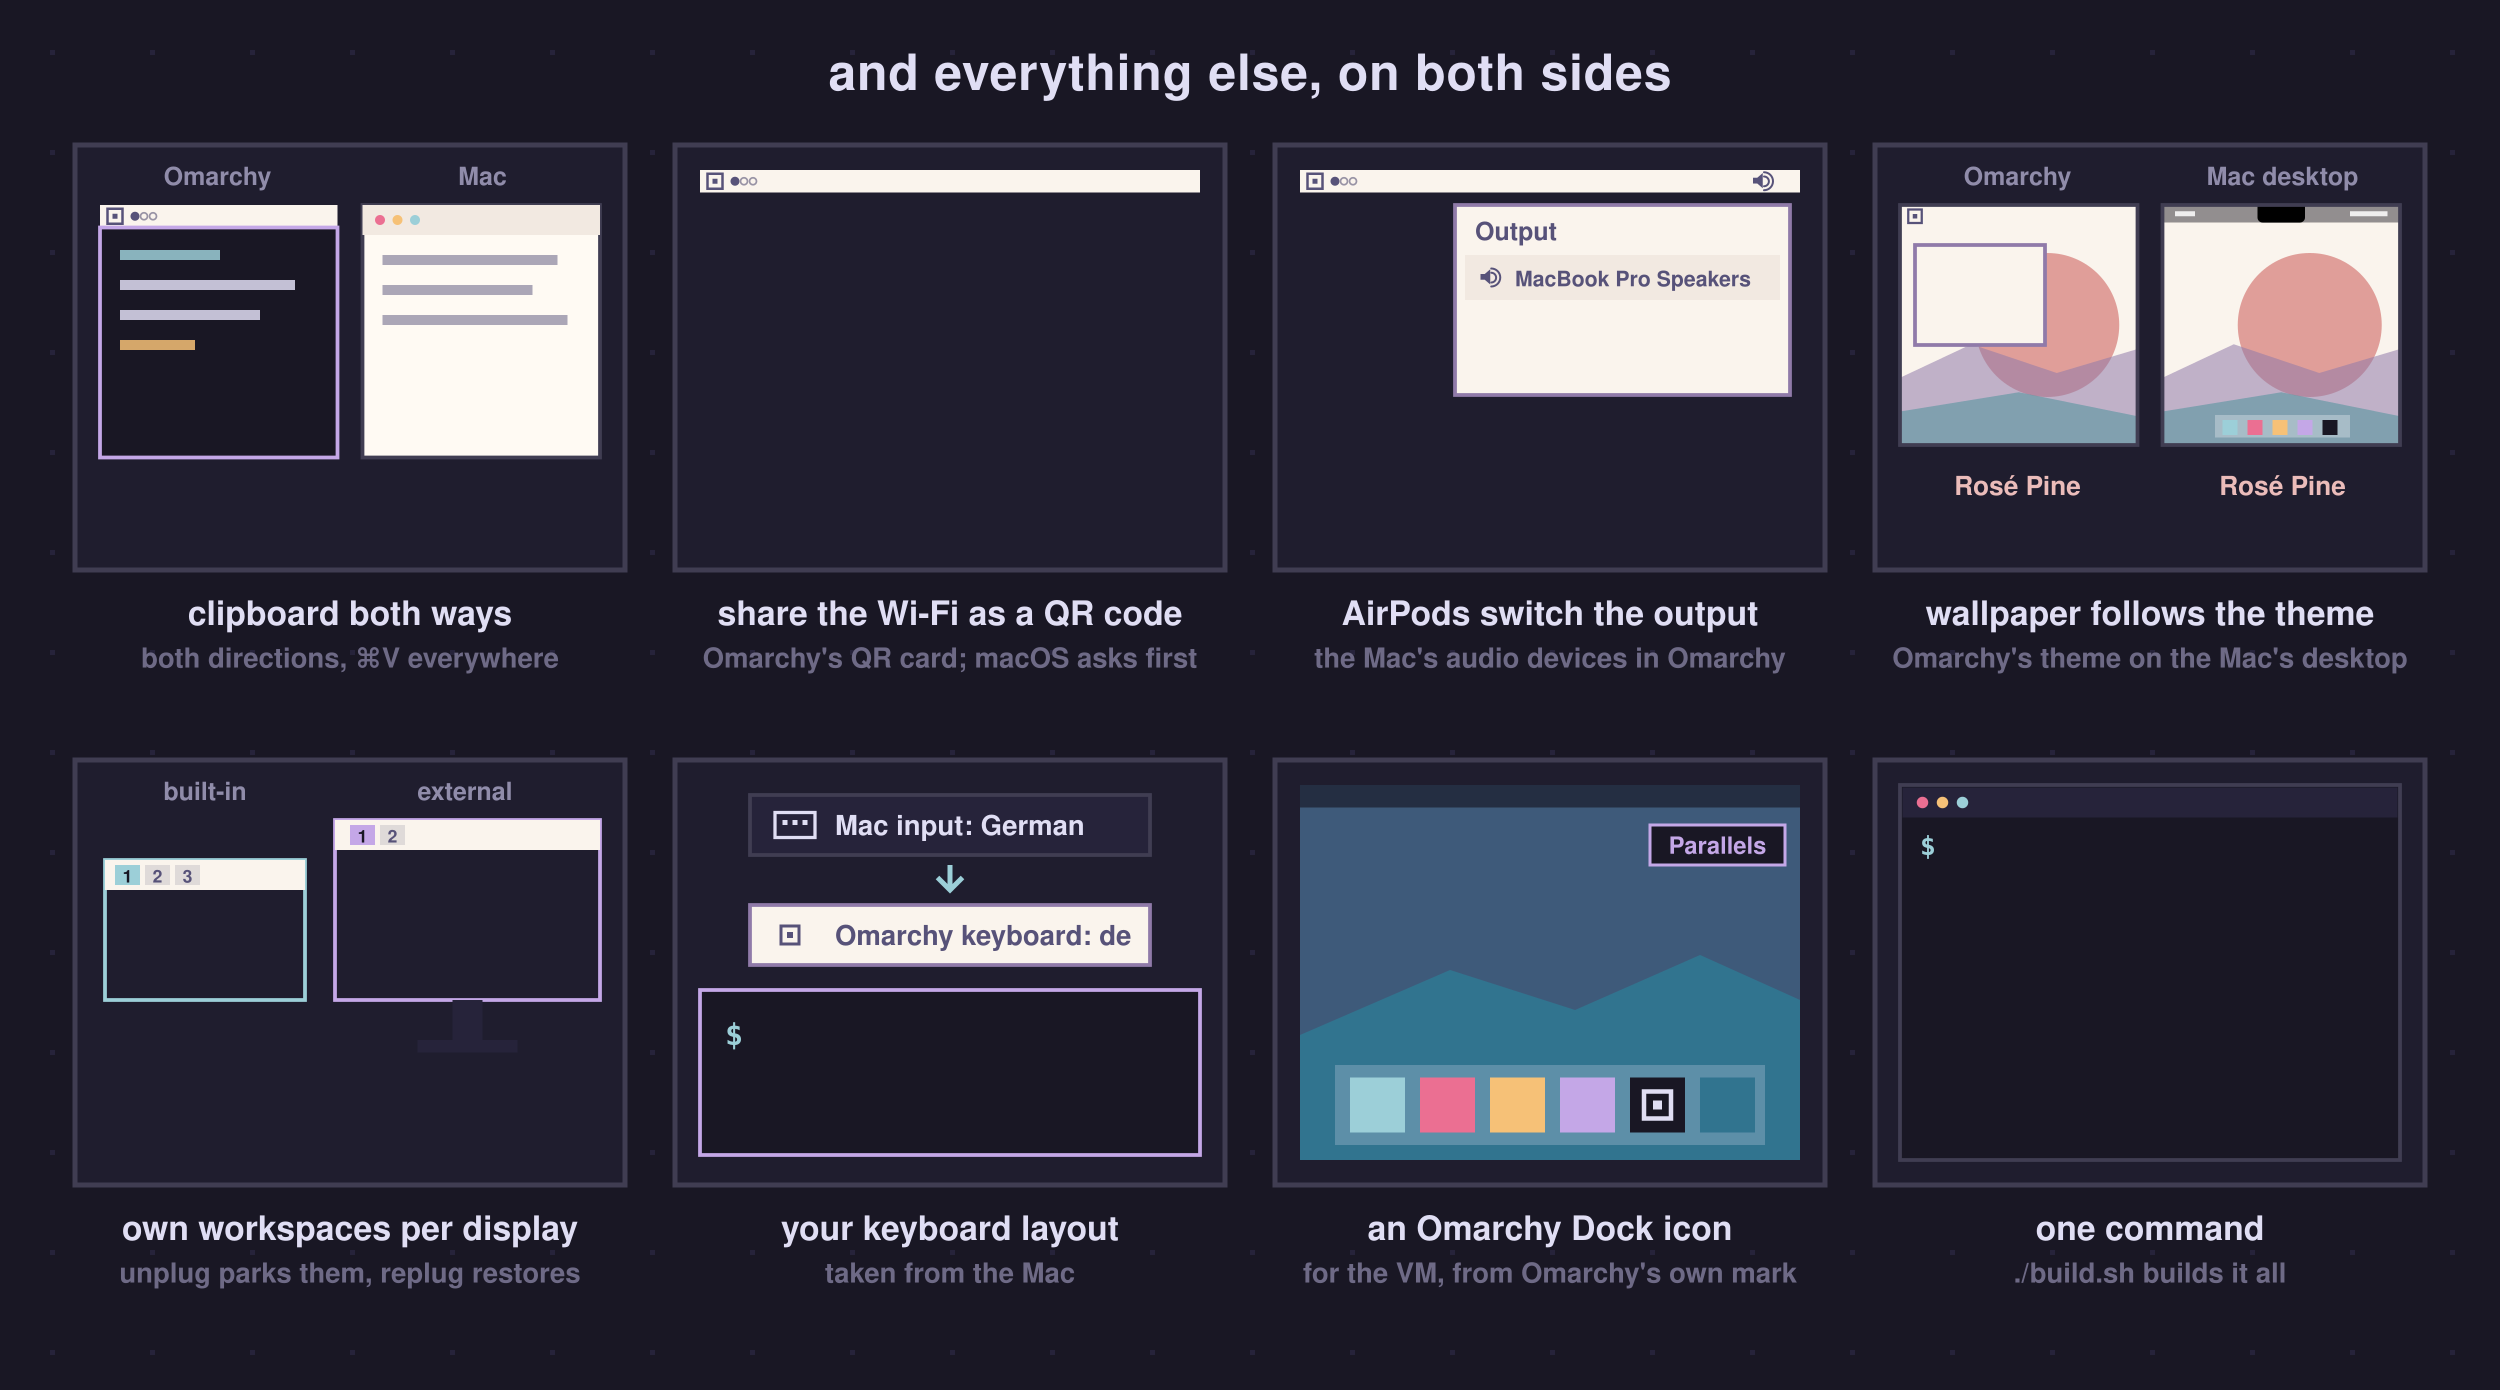
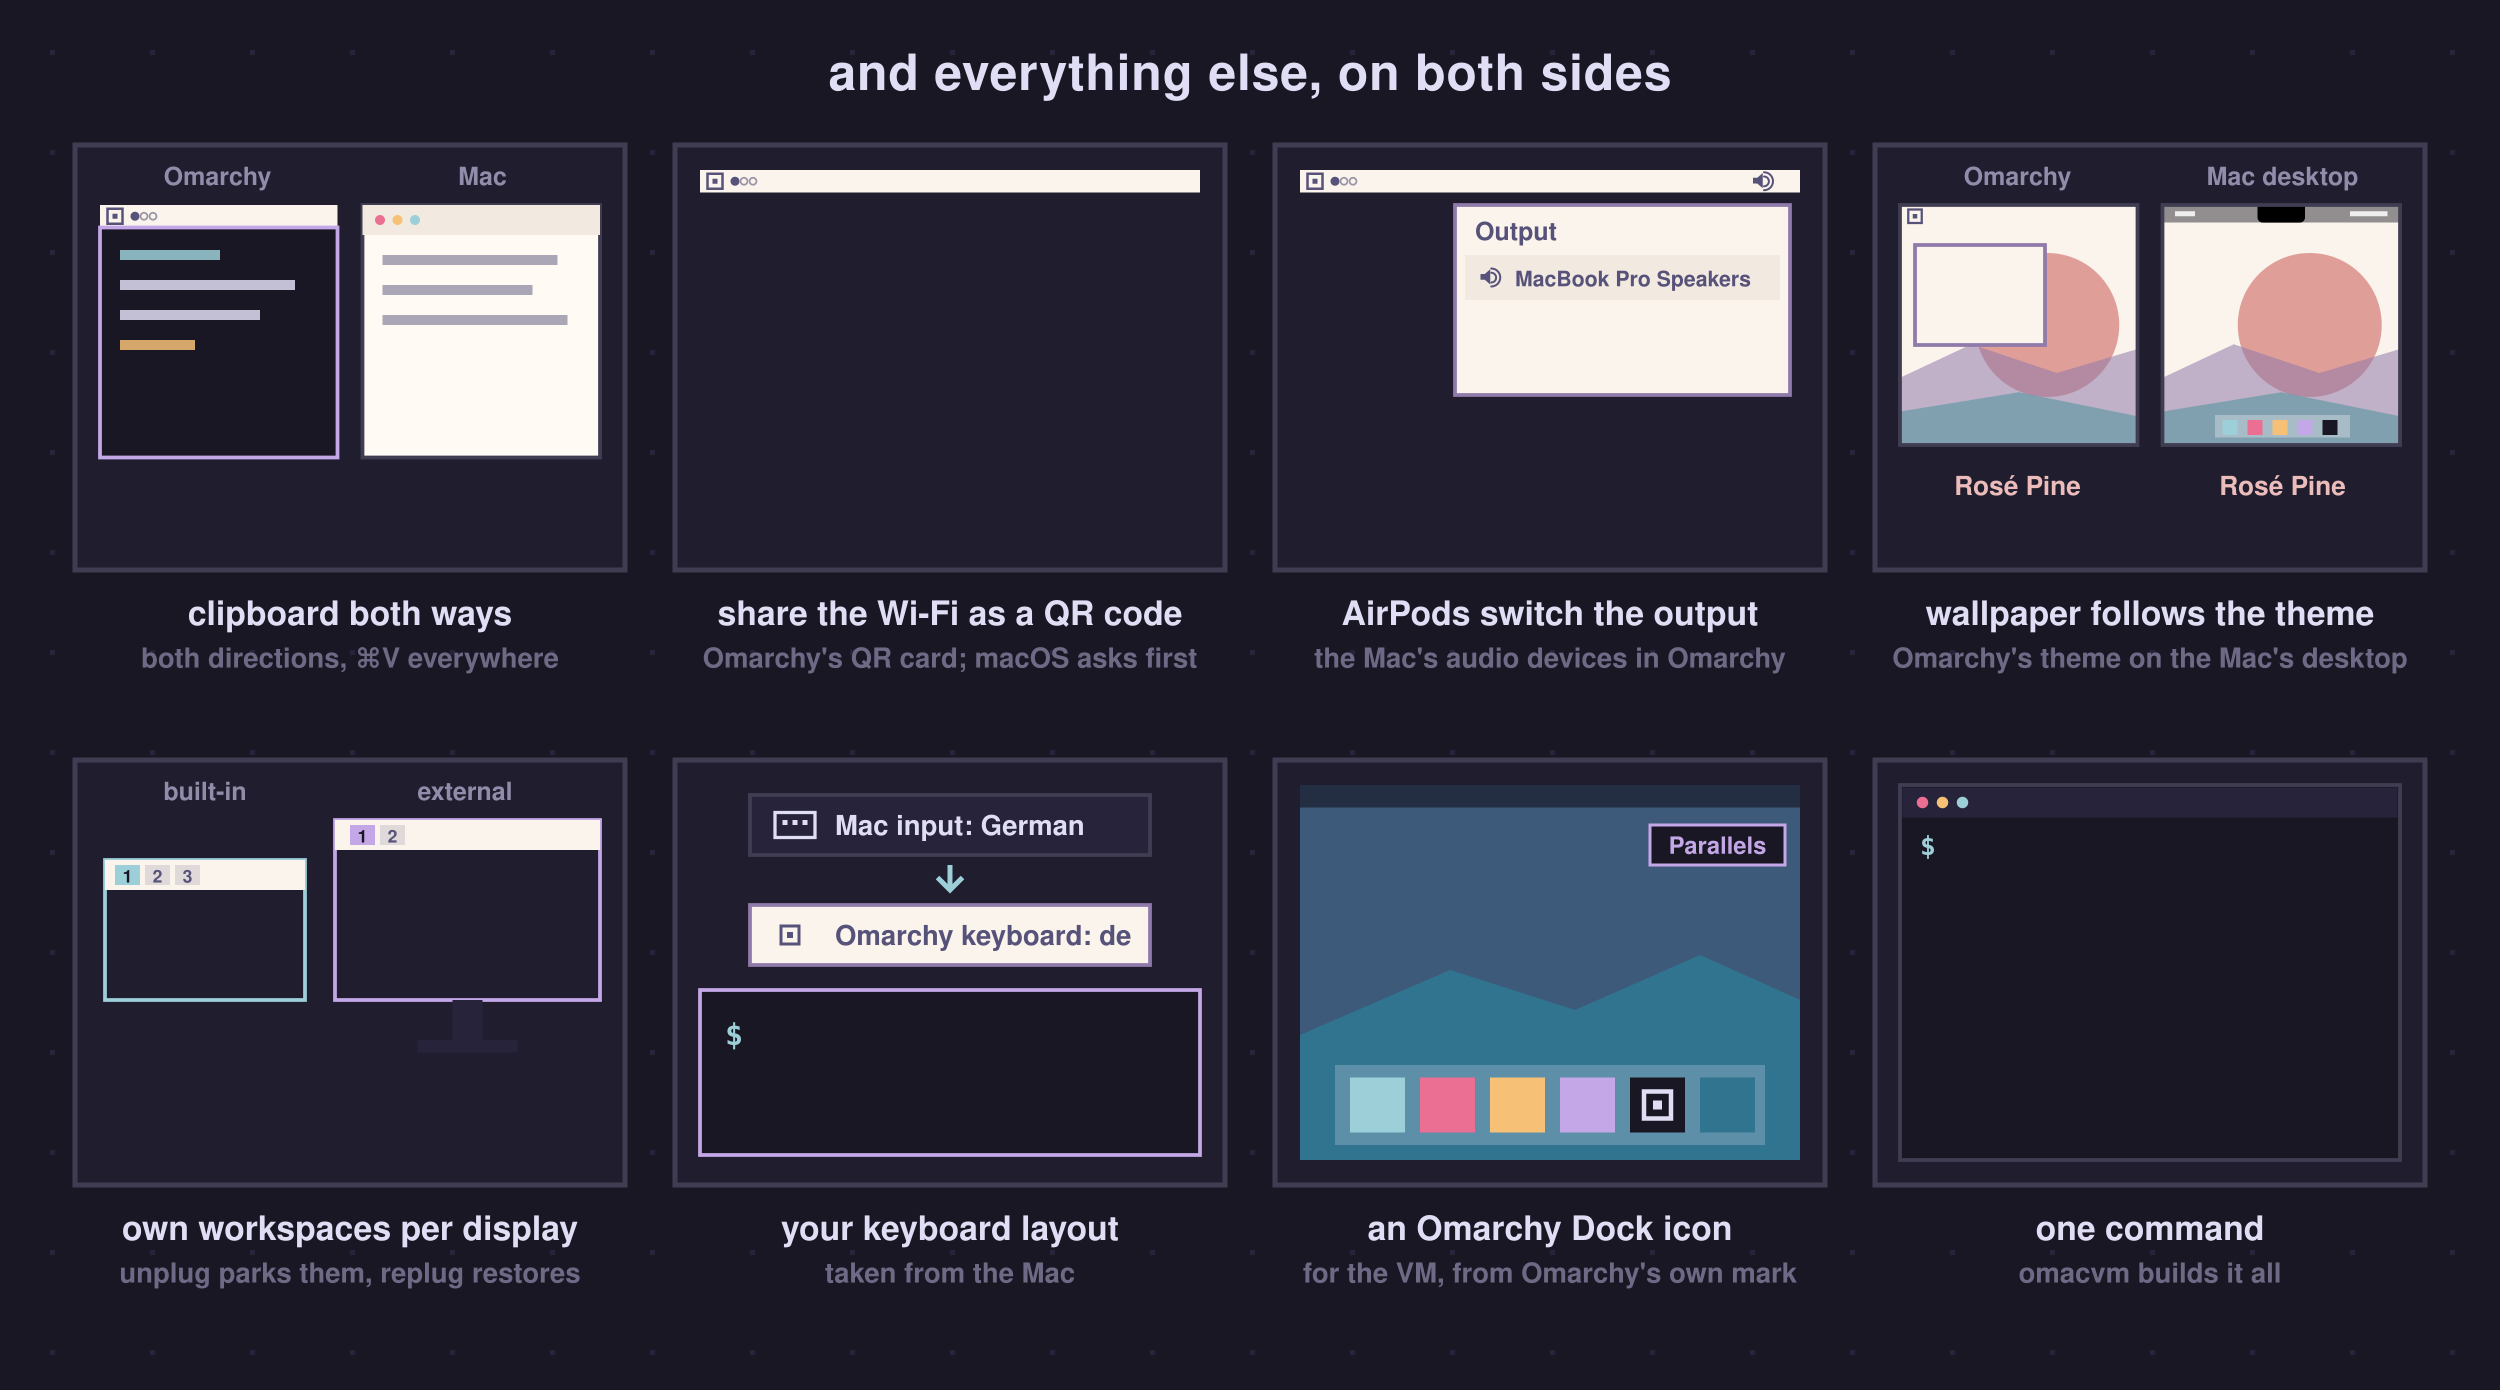
<svg xmlns="http://www.w3.org/2000/svg" viewBox="0 0 1000 556" width="1000" height="556" role="img" aria-labelledby="t d">
  <defs>
    <pattern id="dots" width="40" height="40" patternUnits="userSpaceOnUse">
      <rect x="20" y="20" width="2" height="2" fill="#26233a" />
    </pattern>
  </defs>
  <rect width="1000" height="556" fill="#191724" />
  <rect width="1000" height="556" fill="url(#dots)" />
  <text x="500" y="36" font-family="-apple-system, BlinkMacSystemFont, 'Segoe UI', Helvetica, Arial, sans-serif" font-size="20" font-weight="600" fill="#e0def4" text-anchor="middle" letter-spacing="0.3">and everything else, on both sides</text>
  <g transform="translate(30 58)">
    <rect x="0" y="0" width="220" height="170" fill="#1f1d2e" stroke="#403d52" stroke-width="2" />
    <text x="57" y="16" font-family="-apple-system, BlinkMacSystemFont, 'Segoe UI', Helvetica, Arial, sans-serif" font-size="10" font-weight="600" fill="#908caa" text-anchor="middle">Omarchy</text>
    <text x="163" y="16" font-family="-apple-system, BlinkMacSystemFont, 'Segoe UI', Helvetica, Arial, sans-serif" font-size="10" font-weight="600" fill="#908caa" text-anchor="middle">Mac</text>
    <rect x="10" y="24" width="95" height="9" fill="#faf4ed" />
    <rect x="13.0" y="25.5" width="6.0" height="6.0" fill="none" stroke="#575279" stroke-width="1.0" />
    <rect x="15.0" y="27.5" width="2.0" height="2.0" fill="#575279" />
    <circle cx="24.0" cy="28.5" r="1.8" fill="#575279" />
    <circle cx="27.6" cy="28.5" r="1.4" fill="none" stroke="#9893a5" stroke-width="0.7" />
    <circle cx="31.2" cy="28.5" r="1.4" fill="none" stroke="#9893a5" stroke-width="0.7" />
    <rect x="10" y="33" width="95" height="92" fill="#191724" stroke="#c4a7e7" stroke-width="1.5" />
    <rect x="115" y="24" width="95" height="101" fill="#fffaf3" stroke="#403d52" stroke-width="1.5" />
    <rect x="115" y="24" width="95" height="12" fill="#f2e9e1" />
    <circle cx="122" cy="30" r="2" fill="#eb6f92" />
    <circle cx="129" cy="30" r="2" fill="#f6c177" />
    <circle cx="136" cy="30" r="2" fill="#9ccfd8" />
    <rect x="18" y="42" width="40" height="4" fill="#9ccfd8" opacity="0.85" />
    <rect x="18" y="54" width="70" height="4" fill="#e0def4" opacity="0.85" />
    <rect x="18" y="66" width="56" height="4" fill="#e0def4" opacity="0.85" />
    <rect x="18" y="78" width="30" height="4" fill="#f6c177" opacity="0.85" />
    <rect x="123" y="44" width="70" height="4" fill="#575279" opacity="0.5" />
    <rect x="123" y="56" width="60" height="4" fill="#575279" opacity="0.5" />
    <rect x="123" y="68" width="74" height="4" fill="#575279" opacity="0.5" />
    <g opacity="0">
      <animate attributeName="opacity" dur="12s" repeatCount="indefinite" keyTimes="0;0.042;0.05;0.167;0.175;1" values="0;0;1;1;0;0" />
      <rect x="15" y="51" width="80" height="10" fill="#c4a7e7" opacity="0.45" />
    </g>
    <g opacity="0">
      <animate attributeName="opacity" dur="12s" repeatCount="indefinite" keyTimes="0;0.067;0.075;0.167;0.175;1" values="0;0;1;1;0;0" />
      <text x="57" y="118" font-family="-apple-system, BlinkMacSystemFont, 'Segoe UI', Helvetica, Arial, sans-serif" font-size="9.5" font-weight="700" fill="#c4a7e7" text-anchor="middle">copied</text>
    </g>
    <g opacity="0">
      <animate attributeName="opacity" dur="12s" repeatCount="indefinite" keyTimes="0;0.099;0.1;0.167;0.171;1" values="0;0;1;1;0;0" />
      <g>
        <animateTransform attributeName="transform" type="translate" dur="12s" repeatCount="indefinite" keyTimes="0;0.1;0.167;1" values="40 52;40 52;160 80;160 80" calcMode="spline" keySplines="0.42 0 0.58 1;0.42 0 0.58 1;0.42 0 0.58 1" />
        <rect x="0" y="0" width="22" height="7" fill="#f6c177" />
      </g>
    </g>
    <g opacity="0">
      <animate attributeName="opacity" dur="12s" repeatCount="indefinite" keyTimes="0;0.154;0.167;0.3;0.312;1" values="0;0;1;1;0;0" />
      <rect x="148" y="132" width="30" height="18" fill="#26233a" stroke="#e0def4" stroke-width="1.5" />
      <text x="163.0" y="145" font-family="-apple-system, BlinkMacSystemFont, 'Segoe UI', Helvetica, Arial, sans-serif" font-size="10.5" font-weight="700" fill="#e0def4" text-anchor="middle">⌘V</text>
    </g>
    <g opacity="0">
      <animate attributeName="opacity" dur="12s" repeatCount="indefinite" keyTimes="0;0.183;0.192;0.95;0.958;1" values="0;0;1;1;0;0" />
      <rect x="123" y="80" width="70" height="4" fill="#575279" />
      <rect x="121" y="77" width="74" height="10" fill="#f6c177" opacity="0">
        <animate attributeName="opacity" dur="12s" repeatCount="indefinite" keyTimes="0;0.192;0.275;1" values="0.5;0.5;0;0" />
      </rect>
    </g>
    <g opacity="0">
      <animate attributeName="opacity" dur="12s" repeatCount="indefinite" keyTimes="0;0.458;0.467;0.583;0.592;1" values="0;0;1;1;0;0" />
      <rect x="120" y="40" width="80" height="12" fill="#9ccfd8" opacity="0.45" />
    </g>
    <g opacity="0">
      <animate attributeName="opacity" dur="12s" repeatCount="indefinite" keyTimes="0;0.483;0.492;0.583;0.592;1" values="0;0;1;1;0;0" />
      <text x="163" y="118" font-family="-apple-system, BlinkMacSystemFont, 'Segoe UI', Helvetica, Arial, sans-serif" font-size="9.5" font-weight="700" fill="#9ccfd8" text-anchor="middle">copied</text>
    </g>
    <g opacity="0">
      <animate attributeName="opacity" dur="12s" repeatCount="indefinite" keyTimes="0;0.516;0.517;0.583;0.588;1" values="0;0;1;1;0;0" />
      <g>
        <animateTransform attributeName="transform" type="translate" dur="12s" repeatCount="indefinite" keyTimes="0;0.517;0.583;1" values="150 43;150 43;30 92;30 92" calcMode="spline" keySplines="0.42 0 0.58 1;0.42 0 0.58 1;0.42 0 0.58 1" />
        <rect x="0" y="0" width="22" height="7" fill="#f6c177" />
      </g>
    </g>
    <g opacity="0">
      <animate attributeName="opacity" dur="12s" repeatCount="indefinite" keyTimes="0;0.571;0.583;0.717;0.729;1" values="0;0;1;1;0;0" />
      <rect x="42" y="132" width="30" height="18" fill="#26233a" stroke="#e0def4" stroke-width="1.5" />
      <text x="57.0" y="145" font-family="-apple-system, BlinkMacSystemFont, 'Segoe UI', Helvetica, Arial, sans-serif" font-size="10.5" font-weight="700" fill="#e0def4" text-anchor="middle">⌘V</text>
    </g>
    <g opacity="0">
      <animate attributeName="opacity" dur="12s" repeatCount="indefinite" keyTimes="0;0.6;0.608;0.95;0.958;1" values="0;0;1;1;0;0" />
      <rect x="18" y="92" width="70" height="4" fill="#e0def4" />
      <rect x="16" y="89" width="74" height="10" fill="#f6c177" opacity="0">
        <animate attributeName="opacity" dur="12s" repeatCount="indefinite" keyTimes="0;0.608;0.692;1" values="0.5;0.5;0;0" />
      </rect>
    </g>
    <text x="110.0" y="192" font-family="-apple-system, BlinkMacSystemFont, 'Segoe UI', Helvetica, Arial, sans-serif" font-size="13.5" font-weight="700" fill="#e0def4" text-anchor="middle">clipboard both ways</text>
    <text x="110.0" y="209" font-family="-apple-system, BlinkMacSystemFont, 'Segoe UI', Helvetica, Arial, sans-serif" font-size="11" font-weight="600" fill="#6e6a86" text-anchor="middle">both directions, ⌘V everywhere</text>
  </g>
  <g transform="translate(270 58)">
    <rect x="0" y="0" width="220" height="170" fill="#1f1d2e" stroke="#403d52" stroke-width="2" />
    <rect x="10" y="10" width="200" height="150" fill="#1f1d2e" />
    <rect x="10" y="10" width="200" height="9" fill="#faf4ed" />
    <rect x="13.0" y="11.5" width="6.0" height="6.0" fill="none" stroke="#575279" stroke-width="1.0" />
    <rect x="15.0" y="13.5" width="2.0" height="2.0" fill="#575279" />
    <circle cx="24.0" cy="14.5" r="1.8" fill="#575279" />
    <circle cx="27.6" cy="14.5" r="1.4" fill="none" stroke="#9893a5" stroke-width="0.7" />
    <circle cx="31.2" cy="14.5" r="1.4" fill="none" stroke="#9893a5" stroke-width="0.7" />
    <g opacity="0">
      <animate attributeName="opacity" dur="12s" repeatCount="indefinite" keyTimes="0;0.013;0.033;0.25;0.271;1" values="0;0;1;1;0;0" />
      <rect x="35" y="36" width="150" height="96" fill="#fffaf3" stroke="#403d52" stroke-width="1.5" />
      <rect x="102" y="44" width="16" height="11" fill="#9893a5" />
      <path d="M105 44v-3a5 5 0 0 1 10 0v3" fill="none" stroke="#9893a5" stroke-width="2" />
      <text x="110" y="72" font-family="-apple-system, BlinkMacSystemFont, 'Segoe UI', Helvetica, Arial, sans-serif" font-size="11" font-weight="700" fill="#575279" text-anchor="middle">macOS asks first</text>
      <rect x="58" y="80" width="104" height="4" fill="#575279" opacity="0.4" />
      <rect x="70" y="89" width="80" height="4" fill="#575279" opacity="0.4" />
      <rect x="50" y="104" width="56" height="18" fill="#f2e9e1" stroke="#dfdad9" />
      <text x="78" y="117" font-family="-apple-system, BlinkMacSystemFont, 'Segoe UI', Helvetica, Arial, sans-serif" font-size="10" font-weight="600" fill="#575279" text-anchor="middle">Deny</text>
      <rect x="114" y="104" width="56" height="18" fill="#286983" />
      <text x="142" y="117" font-family="-apple-system, BlinkMacSystemFont, 'Segoe UI', Helvetica, Arial, sans-serif" font-size="10" font-weight="700" fill="#faf4ed" text-anchor="middle">Allow</text>
      <rect x="114" y="104" width="56" height="18" fill="#e0def4" opacity="0">
        <animate attributeName="opacity" dur="12s" repeatCount="indefinite" keyTimes="0;0.212;0.217;0.233;1" values="0;0;0.5;0;0" />
      </rect>
    </g>
    <g opacity="0">
      <animate attributeName="opacity" dur="12s" repeatCount="indefinite" keyTimes="0;0.121;0.133;0.242;0.254;1" values="0;0;1;1;0;0" />
      <g>
        <animateTransform attributeName="transform" type="translate" dur="12s" repeatCount="indefinite" keyTimes="0;0.142;0.2;1" values="176 150;176 150;146 112;146 112" calcMode="spline" keySplines="0.42 0 0.58 1;0.42 0 0.58 1;0.42 0 0.58 1" />
        <path d="M0 0L0 17L4.5 12.8L7.6 19.6L10.6 18.3L7.5 11.6L13.2 11.4Z" fill="#e0def4" stroke="#191724" stroke-width="1.5" stroke-linejoin="round" transform="scale(0.8)" />
      </g>
    </g>
    <g opacity="0">
      <animate attributeName="opacity" dur="12s" repeatCount="indefinite" keyTimes="0;0.25;0.275;0.942;0.967;1" values="0;0;1;1;0;0" />
      <rect x="55" y="24" width="110" height="130" fill="#faf4ed" stroke="#907aa9" stroke-width="2" />
      <path d="M78.5 34h27v3h-27zM111.5 34h3v3h-3zM120.5 34h21v3h-21zM78.5 37h3v3h-3zM96.5 37h3v3h-3zM111.5 37h12v3h-12zM138.5 37h3v3h-3zM78.5 40h3v3h-3zM84.5 40h9v3h-9zM96.5 40h6v3h-6zM120.5 40h3v3h-3zM126.5 40h9v3h-9zM138.5 40h3v3h-3zM78.5 43h3v3h-3zM84.5 43h9v3h-9zM96.5 43h6v3h-6zM105.5 43h6v3h-6zM114.5 43h9v3h-9zM126.5 43h9v3h-9zM138.5 43h3v3h-3zM78.5 46h3v3h-3zM84.5 46h9v3h-9zM96.5 46h3v3h-3zM105.5 46h3v3h-3zM111.5 46h3v3h-3zM117.5 46h6v3h-6zM126.5 46h9v3h-9zM138.5 46h3v3h-3zM78.5 49h3v3h-3zM96.5 49h12v3h-12zM111.5 49h3v3h-3zM117.5 49h6v3h-6zM138.5 49h3v3h-3zM78.5 52h21v3h-21zM102.5 52h3v3h-3zM111.5 52h3v3h-3zM117.5 52h24v3h-24zM78.5 76h21v3h-21zM102.5 76h18v3h-18zM123.5 76h3v3h-3zM138.5 76h3v3h-3zM78.5 79h3v3h-3zM96.5 79h3v3h-3zM102.5 79h18v3h-18zM126.5 79h3v3h-3zM78.5 82h3v3h-3zM84.5 82h9v3h-9zM96.5 82h3v3h-3zM102.5 82h12v3h-12zM117.5 82h3v3h-3zM135.5 82h3v3h-3zM78.5 85h3v3h-3zM84.5 85h9v3h-9zM96.5 85h3v3h-3zM105.5 85h6v3h-6zM117.5 85h9v3h-9zM129.5 85h6v3h-6zM78.5 88h3v3h-3zM84.5 88h9v3h-9zM96.5 88h3v3h-3zM102.5 88h3v3h-3zM108.5 88h6v3h-6zM117.5 88h3v3h-3zM126.5 88h3v3h-3zM138.5 88h3v3h-3zM78.5 91h3v3h-3zM96.5 91h3v3h-3zM102.5 91h3v3h-3zM108.5 91h6v3h-6zM120.5 91h3v3h-3zM126.5 91h3v3h-3zM138.5 91h3v3h-3zM78.5 94h21v3h-21zM108.5 94h3v3h-3zM126.5 94h3v3h-3zM138.5 94h3v3h-3zM78.5 55h3v3h-3zM84.5 55h12v3h-12zM99.5 55h3v3h-3zM111.5 55h3v3h-3zM117.5 55h3v3h-3zM126.5 55h6v3h-6zM135.5 55h3v3h-3zM78.5 58h9v3h-9zM102.5 58h15v3h-15zM123.5 58h3v3h-3zM132.5 58h3v3h-3zM78.5 64h6v3h-6zM87.5 64h9v3h-9zM102.5 64h9v3h-9zM114.5 64h6v3h-6zM126.5 64h12v3h-12zM78.5 70h15v3h-15zM99.5 70h6v3h-6zM108.5 70h3v3h-3zM123.5 70h3v3h-3zM78.5 73h3v3h-3zM90.5 73h6v3h-6zM108.5 73h6v3h-6zM123.5 73h3v3h-3zM129.5 73h6v3h-6zM81.5 61h3v3h-3zM87.5 61h3v3h-3zM93.5 61h6v3h-6zM105.5 61h6v3h-6zM114.5 61h3v3h-3zM123.5 61h15v3h-15zM81.5 67h3v3h-3zM87.5 67h3v3h-3zM102.5 67h6v3h-6zM120.5 67h3v3h-3zM129.5 67h6v3h-6z" fill="#575279" />
      <text x="110" y="118" font-family="-apple-system, BlinkMacSystemFont, 'Segoe UI', Helvetica, Arial, sans-serif" font-size="11.5" font-weight="700" fill="#575279" text-anchor="middle">Home-5G</text>
      <text x="110" y="134" font-family="-apple-system, BlinkMacSystemFont, 'Segoe UI', Helvetica, Arial, sans-serif" font-size="9.5" font-weight="600" fill="#9893a5" text-anchor="middle">scan to join</text>
    </g>
    <text x="110.0" y="192" font-family="-apple-system, BlinkMacSystemFont, 'Segoe UI', Helvetica, Arial, sans-serif" font-size="13.5" font-weight="700" fill="#e0def4" text-anchor="middle">share the Wi-Fi as a QR code</text>
    <text x="110.0" y="209" font-family="-apple-system, BlinkMacSystemFont, 'Segoe UI', Helvetica, Arial, sans-serif" font-size="11" font-weight="600" fill="#6e6a86" text-anchor="middle">Omarchy's QR card; macOS asks first</text>
  </g>
  <g transform="translate(510 58)">
    <rect x="0" y="0" width="220" height="170" fill="#1f1d2e" stroke="#403d52" stroke-width="2" />
    <rect x="10" y="10" width="200" height="150" fill="#1f1d2e" />
    <rect x="10" y="10" width="200" height="9" fill="#faf4ed" />
    <rect x="13.0" y="11.5" width="6.0" height="6.0" fill="none" stroke="#575279" stroke-width="1.0" />
    <rect x="15.0" y="13.5" width="2.0" height="2.0" fill="#575279" />
    <circle cx="24.0" cy="14.5" r="1.8" fill="#575279" />
    <circle cx="27.6" cy="14.5" r="1.4" fill="none" stroke="#9893a5" stroke-width="0.7" />
    <circle cx="31.2" cy="14.5" r="1.4" fill="none" stroke="#9893a5" stroke-width="0.7" />
    <g opacity="1">
      <animate attributeName="opacity" dur="12s" repeatCount="indefinite" keyTimes="0;0.242;0.246;0.796;0.8;1" values="1;1;0;0;1;1" />
      <path d="M191.2 13.1h1.7l2.2 -1.9v6.1l-2.2 -1.9h-1.7z" fill="#575279" />
      <path d="M195.6 12.6a1.9 1.9 0 0 1 0 3.9" fill="none" stroke="#575279" stroke-width="0.8" stroke-linecap="round" />
      <path d="M195.6 10.9a3.6 3.6 0 0 1 0 7.2" fill="none" stroke="#575279" stroke-width="0.8" stroke-linecap="round" />
    </g>
    <g opacity="0">
      <animate attributeName="opacity" dur="12s" repeatCount="indefinite" keyTimes="0;0.237;0.242;0.8;0.804;1" values="0;0;1;1;0;0" />
      <circle cx="192.9" cy="12.6" r="1.7" fill="#575279" />
      <rect x="193.7" y="12.6" width="1.0" height="4.9" fill="#575279" />
      <circle cx="197.1" cy="12.6" r="1.7" fill="#575279" />
      <rect x="195.3" y="12.6" width="1.0" height="4.9" fill="#575279" />
    </g>
    <rect x="72" y="24" width="134" height="76" fill="#faf4ed" stroke="#907aa9" stroke-width="1.5" />
    <text x="80" y="38" font-family="-apple-system, BlinkMacSystemFont, 'Segoe UI', Helvetica, Arial, sans-serif" font-size="10" font-weight="700" fill="#575279" text-anchor="start">Output</text>
    <rect x="76" y="44" width="126" height="18" fill="#f2e9e1">
      <animate attributeName="y" dur="12s" repeatCount="indefinite" keyTimes="0;0.25;0.275;0.8;0.825;1" values="44;44;66;66;44;44" calcMode="spline" keySplines="0.42 0 0.58 1;0.42 0 0.58 1;0.42 0 0.58 1;0.42 0 0.58 1;0.42 0 0.58 1" />
    </rect>
    <path d="M82.2 51.6h1.7l2.2 -1.9v6.1l-2.2 -1.9h-1.7z" fill="#575279" />
    <path d="M86.5 51.1a1.9 1.9 0 0 1 0 3.9" fill="none" stroke="#575279" stroke-width="0.8" stroke-linecap="round" />
    <path d="M86.5 49.4a3.6 3.6 0 0 1 0 7.2" fill="none" stroke="#575279" stroke-width="0.8" stroke-linecap="round" />
    <text x="96" y="56.5" font-family="-apple-system, BlinkMacSystemFont, 'Segoe UI', Helvetica, Arial, sans-serif" font-size="8.5" font-weight="600" fill="#575279" text-anchor="start">MacBook Pro Speakers</text>
    <g opacity="0">
      <animate attributeName="opacity" dur="12s" repeatCount="indefinite" keyTimes="0;0.204;0.217;0.8;0.812;1" values="0;0;1;1;0;0" />
      <circle cx="83.9" cy="73.0" r="1.7" fill="#575279" />
      <rect x="84.7" y="73.0" width="1.0" height="4.9" fill="#575279" />
      <circle cx="88.1" cy="73.0" r="1.7" fill="#575279" />
      <rect x="86.3" y="73.0" width="1.0" height="4.9" fill="#575279" />
      <text x="96" y="78.5" font-family="-apple-system, BlinkMacSystemFont, 'Segoe UI', Helvetica, Arial, sans-serif" font-size="9" font-weight="700" fill="#575279" text-anchor="start">AirPods</text>
    </g>
    <g opacity="0">
      <animate attributeName="opacity" dur="12s" repeatCount="indefinite" keyTimes="0;0.108;0.133;0.8;0.825;1" values="0;0;1;1;0;0" />
      <g>
        <animateTransform attributeName="transform" type="translate" dur="12s" repeatCount="indefinite" keyTimes="0;0.117;0.158;1" values="0 10;0 10;0 0;0 0" calcMode="spline" keySplines="0.42 0 0.58 1;0.42 0 0.58 1;0.42 0 0.58 1" />
        <circle cx="30.3" cy="104.8" r="6.2" fill="#e0def4" />
        <rect x="33.2" y="104.8" width="3.8" height="18.0" fill="#e0def4" />
        <circle cx="45.7" cy="104.8" r="6.2" fill="#e0def4" />
        <rect x="39.0" y="104.8" width="3.8" height="18.0" fill="#e0def4" />
      </g>
      <circle cx="38" cy="112" r="14" fill="none" stroke="#9ccfd8" stroke-width="1.5" opacity="0">
        <animate attributeName="r" dur="12s" repeatCount="indefinite" keyTimes="0;0.167;0.233;1" values="14;14;26;26" />
        <animate attributeName="opacity" dur="12s" repeatCount="indefinite" keyTimes="0;0.166;0.167;0.233;1" values="0;0;1;0;0" />
      </circle>
      <text x="38" y="146" font-family="-apple-system, BlinkMacSystemFont, 'Segoe UI', Helvetica, Arial, sans-serif" font-size="9.5" font-weight="700" fill="#9ccfd8" text-anchor="middle">connected</text>
    </g>
    <g opacity="0">
      <animate attributeName="opacity" dur="12s" repeatCount="indefinite" keyTimes="0;0.258;0.275;0.783;0.8;1" values="0;0;1;1;0;0" />
      <text x="140" y="124" font-family="-apple-system, BlinkMacSystemFont, 'Segoe UI', Helvetica, Arial, sans-serif" font-size="10" font-weight="700" fill="#9ccfd8" text-anchor="middle">output switched</text>
      <text x="140" y="138" font-family="-apple-system, BlinkMacSystemFont, 'Segoe UI', Helvetica, Arial, sans-serif" font-size="10" font-weight="600" fill="#6e6a86" text-anchor="middle">with the Mac</text>
    </g>
    <text x="110.0" y="192" font-family="-apple-system, BlinkMacSystemFont, 'Segoe UI', Helvetica, Arial, sans-serif" font-size="13.5" font-weight="700" fill="#e0def4" text-anchor="middle">AirPods switch the output</text>
    <text x="110.0" y="209" font-family="-apple-system, BlinkMacSystemFont, 'Segoe UI', Helvetica, Arial, sans-serif" font-size="11" font-weight="600" fill="#6e6a86" text-anchor="middle">the Mac's audio devices in Omarchy</text>
  </g>
  <g transform="translate(750 58)">
    <rect x="0" y="0" width="220" height="170" fill="#1f1d2e" stroke="#403d52" stroke-width="2" />
    <text x="57" y="16" font-family="-apple-system, BlinkMacSystemFont, 'Segoe UI', Helvetica, Arial, sans-serif" font-size="10" font-weight="600" fill="#908caa" text-anchor="middle">Omarchy</text>
    <text x="163" y="16" font-family="-apple-system, BlinkMacSystemFont, 'Segoe UI', Helvetica, Arial, sans-serif" font-size="10" font-weight="600" fill="#908caa" text-anchor="middle">Mac desktop</text>
    <g opacity="1">
      <animate attributeName="opacity" dur="12s" repeatCount="indefinite" keyTimes="0;0.333;0.354;0.812;0.833;1" values="1;1;0;0;1;1" />
      <rect x="10" y="24" width="95" height="96" fill="#faf4ed" />
      <circle cx="68.9" cy="72.0" r="28.8" fill="#d7827e" opacity="0.75" />
      <polygon points="10,93.1 38.5,79.7 72.7,91.2 105,81.6 105,120 10,120" fill="#907aa9" opacity="0.55" />
      <polygon points="10,106.6 57.5,98.9 105,108.5 105,120 10,120" fill="#56949f" opacity="0.6" />
      <rect x="10" y="24" width="95" height="9" fill="#faf4ed" />
      <rect x="13.3" y="25.8" width="5.4" height="5.4" fill="none" stroke="#575279" stroke-width="0.9" />
      <rect x="15.1" y="27.6" width="1.8" height="1.8" fill="#575279" />
      <rect x="16" y="40" width="52" height="40" fill="#faf4ed" stroke="#907aa9" stroke-width="1.5" />
      <text x="57" y="140" font-family="-apple-system, BlinkMacSystemFont, 'Segoe UI', Helvetica, Arial, sans-serif" font-size="10.5" font-weight="700" fill="#ebbcba" text-anchor="middle">Rosé Pine</text>
    </g>
    <g opacity="0">
      <animate attributeName="opacity" dur="12s" repeatCount="indefinite" keyTimes="0;0.312;0.333;0.583;0.604;1" values="0;0;1;1;0;0" />
      <rect x="10" y="24" width="95" height="96" fill="#1a1b26" />
      <circle cx="68.9" cy="72.0" r="28.8" fill="#7aa2f7" opacity="0.75" />
      <polygon points="10,93.1 38.5,79.7 72.7,91.2 105,81.6 105,120 10,120" fill="#bb9af7" opacity="0.55" />
      <polygon points="10,106.6 57.5,98.9 105,108.5 105,120 10,120" fill="#2ac3de" opacity="0.6" />
      <rect x="10" y="24" width="95" height="9" fill="#1a1b26" />
      <rect x="13.3" y="25.8" width="5.4" height="5.4" fill="none" stroke="#c0caf5" stroke-width="0.9" />
      <rect x="15.1" y="27.6" width="1.8" height="1.8" fill="#c0caf5" />
      <rect x="16" y="40" width="52" height="40" fill="#1a1b26" stroke="#7aa2f7" stroke-width="1.5" />
      <text x="57" y="140" font-family="-apple-system, BlinkMacSystemFont, 'Segoe UI', Helvetica, Arial, sans-serif" font-size="10.5" font-weight="700" fill="#7aa2f7" text-anchor="middle">Tokyo Night</text>
    </g>
    <g opacity="0">
      <animate attributeName="opacity" dur="12s" repeatCount="indefinite" keyTimes="0;0.562;0.583;0.833;0.854;1" values="0;0;1;1;0;0" />
      <rect x="10" y="24" width="95" height="96" fill="#2d353b" />
      <circle cx="68.9" cy="72.0" r="28.8" fill="#dbbc7f" opacity="0.75" />
      <polygon points="10,93.1 38.5,79.7 72.7,91.2 105,81.6 105,120 10,120" fill="#a7c080" opacity="0.55" />
      <polygon points="10,106.6 57.5,98.9 105,108.5 105,120 10,120" fill="#83c092" opacity="0.6" />
      <rect x="10" y="24" width="95" height="9" fill="#2d353b" />
      <rect x="13.3" y="25.8" width="5.4" height="5.4" fill="none" stroke="#d3c6aa" stroke-width="0.9" />
      <rect x="15.1" y="27.6" width="1.8" height="1.8" fill="#d3c6aa" />
      <rect x="16" y="40" width="52" height="40" fill="#2d353b" stroke="#a7c080" stroke-width="1.5" />
      <text x="57" y="140" font-family="-apple-system, BlinkMacSystemFont, 'Segoe UI', Helvetica, Arial, sans-serif" font-size="10.5" font-weight="700" fill="#a7c080" text-anchor="middle">Everforest</text>
    </g>
    <g opacity="1">
      <animate attributeName="opacity" dur="12s" repeatCount="indefinite" keyTimes="0;0.392;0.412;0.871;0.892;1" values="1;1;0;0;1;1" />
      <rect x="115" y="24" width="95" height="96" fill="#faf4ed" />
      <circle cx="173.9" cy="72.0" r="28.8" fill="#d7827e" opacity="0.75" />
      <polygon points="115,93.1 143.5,79.7 177.7,91.2 210,81.6 210,120 115,120" fill="#907aa9" opacity="0.55" />
      <polygon points="115,106.6 162.5,98.9 210,108.5 210,120 115,120" fill="#56949f" opacity="0.6" />
    </g>
    <g opacity="0">
      <animate attributeName="opacity" dur="12s" repeatCount="indefinite" keyTimes="0;0.371;0.392;0.642;0.662;1" values="0;0;1;1;0;0" />
      <rect x="115" y="24" width="95" height="96" fill="#1a1b26" />
      <circle cx="173.9" cy="72.0" r="28.8" fill="#7aa2f7" opacity="0.75" />
      <polygon points="115,93.1 143.5,79.7 177.7,91.2 210,81.6 210,120 115,120" fill="#bb9af7" opacity="0.55" />
      <polygon points="115,106.6 162.5,98.9 210,108.5 210,120 115,120" fill="#2ac3de" opacity="0.6" />
    </g>
    <g opacity="0">
      <animate attributeName="opacity" dur="12s" repeatCount="indefinite" keyTimes="0;0.621;0.642;0.892;0.912;1" values="0;0;1;1;0;0" />
      <rect x="115" y="24" width="95" height="96" fill="#2d353b" />
      <circle cx="173.9" cy="72.0" r="28.8" fill="#dbbc7f" opacity="0.75" />
      <polygon points="115,93.1 143.5,79.7 177.7,91.2 210,81.6 210,120 115,120" fill="#a7c080" opacity="0.55" />
      <polygon points="115,106.6 162.5,98.9 210,108.5 210,120 115,120" fill="#83c092" opacity="0.6" />
    </g>
    <rect x="115" y="24" width="95" height="7" fill="#13111c" opacity="0.45" />
    <path d="M153 24h19v5a2 2 0 0 1 -2 2h-15a2 2 0 0 1 -2 -2z" fill="#000" />
    <rect x="120" y="26.5" width="8" height="2" fill="#ffffff" opacity="0.85" />
    <rect x="190" y="26.5" width="15" height="2" fill="#ffffff" opacity="0.85" />
    <rect x="136" y="108" width="54" height="9" fill="#ffffff" opacity="0.3" />
    <rect x="139" y="110" width="6" height="6" fill="#9ccfd8" />
    <rect x="149" y="110" width="6" height="6" fill="#eb6f92" />
    <rect x="159" y="110" width="6" height="6" fill="#f6c177" />
    <rect x="169" y="110" width="6" height="6" fill="#c4a7e7" />
    <rect x="179" y="110" width="6" height="6" fill="#191724" />
    <rect x="115" y="24" width="95" height="96" fill="none" stroke="#403d52" stroke-width="1.5" />
    <rect x="10" y="24" width="95" height="96" fill="none" stroke="#403d52" stroke-width="1.5" />
    <g opacity="0">
      <animate attributeName="opacity" dur="12s" repeatCount="indefinite" keyTimes="0;0.337;0.338;0.388;0.392;1" values="0;0;1;1;0;0" />
      <g>
        <animateTransform attributeName="transform" type="translate" dur="12s" repeatCount="indefinite" keyTimes="0;0.338;0.388;1" values="100 68;100 68;114 68;114 68" calcMode="spline" keySplines="0.42 0 0.58 1;0.42 0 0.58 1;0.42 0 0.58 1" />
        <rect x="0" y="0" width="7" height="7" fill="#f6c177" />
      </g>
    </g>
    <g opacity="0">
      <animate attributeName="opacity" dur="12s" repeatCount="indefinite" keyTimes="0;0.587;0.588;0.637;0.642;1" values="0;0;1;1;0;0" />
      <g>
        <animateTransform attributeName="transform" type="translate" dur="12s" repeatCount="indefinite" keyTimes="0;0.588;0.637;1" values="100 68;100 68;114 68;114 68" calcMode="spline" keySplines="0.42 0 0.58 1;0.42 0 0.58 1;0.42 0 0.58 1" />
        <rect x="0" y="0" width="7" height="7" fill="#f6c177" />
      </g>
    </g>
    <g opacity="0">
      <animate attributeName="opacity" dur="12s" repeatCount="indefinite" keyTimes="0;0.837;0.838;0.887;0.892;1" values="0;0;1;1;0;0" />
      <g>
        <animateTransform attributeName="transform" type="translate" dur="12s" repeatCount="indefinite" keyTimes="0;0.838;0.887;1" values="100 68;100 68;114 68;114 68" calcMode="spline" keySplines="0.42 0 0.58 1;0.42 0 0.58 1;0.42 0 0.58 1" />
        <rect x="0" y="0" width="7" height="7" fill="#f6c177" />
      </g>
    </g>
    <g opacity="1">
      <animate attributeName="opacity" dur="12s" repeatCount="indefinite" keyTimes="0;0.392;0.412;0.871;0.892;1" values="1;1;0;0;1;1" />
      <text x="163" y="140" font-family="-apple-system, BlinkMacSystemFont, 'Segoe UI', Helvetica, Arial, sans-serif" font-size="10.5" font-weight="700" fill="#ebbcba" text-anchor="middle">Rosé Pine</text>
    </g>
    <g opacity="0">
      <animate attributeName="opacity" dur="12s" repeatCount="indefinite" keyTimes="0;0.371;0.392;0.642;0.662;1" values="0;0;1;1;0;0" />
      <text x="163" y="140" font-family="-apple-system, BlinkMacSystemFont, 'Segoe UI', Helvetica, Arial, sans-serif" font-size="10.5" font-weight="700" fill="#7aa2f7" text-anchor="middle">Tokyo Night</text>
    </g>
    <g opacity="0">
      <animate attributeName="opacity" dur="12s" repeatCount="indefinite" keyTimes="0;0.621;0.642;0.892;0.912;1" values="0;0;1;1;0;0" />
      <text x="163" y="140" font-family="-apple-system, BlinkMacSystemFont, 'Segoe UI', Helvetica, Arial, sans-serif" font-size="10.5" font-weight="700" fill="#a7c080" text-anchor="middle">Everforest</text>
    </g>
    <text x="110.0" y="192" font-family="-apple-system, BlinkMacSystemFont, 'Segoe UI', Helvetica, Arial, sans-serif" font-size="13.5" font-weight="700" fill="#e0def4" text-anchor="middle">wallpaper follows the theme</text>
    <text x="110.0" y="209" font-family="-apple-system, BlinkMacSystemFont, 'Segoe UI', Helvetica, Arial, sans-serif" font-size="11" font-weight="600" fill="#6e6a86" text-anchor="middle">Omarchy's theme on the Mac's desktop</text>
  </g>
  <g transform="translate(30 304)">
    <rect x="0" y="0" width="220" height="170" fill="#1f1d2e" stroke="#403d52" stroke-width="2" />
    <text x="52" y="16" font-family="-apple-system, BlinkMacSystemFont, 'Segoe UI', Helvetica, Arial, sans-serif" font-size="10" font-weight="600" fill="#908caa" text-anchor="middle">built-in</text>
    <text x="156" y="16" font-family="-apple-system, BlinkMacSystemFont, 'Segoe UI', Helvetica, Arial, sans-serif" font-size="10" font-weight="600" fill="#908caa" text-anchor="middle">external</text>
    <rect x="12" y="40" width="80" height="56" fill="#1f1d2e" stroke="#9ccfd8" stroke-width="1.5" />
    <rect x="12" y="40" width="80" height="12" fill="#faf4ed" />
    <rect x="16" y="42" width="10" height="8" fill="#9ccfd8" />
    <text x="21" y="49" font-family="-apple-system, BlinkMacSystemFont, 'Segoe UI', Helvetica, Arial, sans-serif" font-size="7" font-weight="700" fill="#191724" text-anchor="middle">1</text>
    <rect x="28" y="42" width="10" height="8" fill="#dfdad9" />
    <text x="33" y="49" font-family="-apple-system, BlinkMacSystemFont, 'Segoe UI', Helvetica, Arial, sans-serif" font-size="7" font-weight="700" fill="#575279" text-anchor="middle">2</text>
    <rect x="40" y="42" width="10" height="8" fill="#dfdad9" />
    <text x="45" y="49" font-family="-apple-system, BlinkMacSystemFont, 'Segoe UI', Helvetica, Arial, sans-serif" font-size="7" font-weight="700" fill="#575279" text-anchor="middle">3</text>
    <g opacity="1">
      <animate attributeName="opacity" dur="12s" repeatCount="indefinite" keyTimes="0;0.325;0.35;0.658;0.683;1" values="1;1;0;0;1;1" />
      <rect x="104" y="24" width="106" height="72" fill="#1f1d2e" stroke="#c4a7e7" stroke-width="1.5" />
      <rect x="104" y="24" width="106" height="12" fill="#faf4ed" />
      <rect x="151" y="96" width="12" height="16" fill="#26233a" />
      <rect x="137" y="112" width="40" height="5" fill="#26233a" />
    </g>
    <g opacity="0">
      <animate attributeName="opacity" dur="12s" repeatCount="indefinite" keyTimes="0;0.317;0.342;0.675;0.7;1" values="0;0;1;1;0;0" />
      <rect x="104" y="24" width="106" height="72" fill="none" stroke="#403d52" stroke-width="1.5" stroke-dasharray="4 4" />
      <text x="157" y="64" font-family="-apple-system, BlinkMacSystemFont, 'Segoe UI', Helvetica, Arial, sans-serif" font-size="10" font-weight="700" fill="#6e6a86" text-anchor="middle">unplugged</text>
    </g>
    <g>
      <animateTransform attributeName="transform" type="translate" dur="12s" repeatCount="indefinite" keyTimes="0;0.342;0.4;0.667;0.725;1" values="0 0;0 0;-96 40;-96 40;0 0;0 0" calcMode="spline" keySplines="0.42 0 0.58 1;0.42 0 0.58 1;0.42 0 0.58 1;0.42 0 0.58 1;0.42 0 0.58 1" />
      <rect x="110" y="26" width="10" height="8" fill="#c4a7e7" />
      <text x="115" y="33" font-family="-apple-system, BlinkMacSystemFont, 'Segoe UI', Helvetica, Arial, sans-serif" font-size="7" font-weight="700" fill="#191724" text-anchor="middle">1</text>
      <rect x="122" y="26" width="10" height="8" fill="#dfdad9" />
      <text x="127" y="33" font-family="-apple-system, BlinkMacSystemFont, 'Segoe UI', Helvetica, Arial, sans-serif" font-size="7" font-weight="700" fill="#575279" text-anchor="middle">2</text>
    </g>
    <g opacity="0">
      <animate attributeName="opacity" dur="12s" repeatCount="indefinite" keyTimes="0;0.383;0.4;0.667;0.683;1" values="0;0;1;1;0;0" />
      <text x="44" y="76" font-family="-apple-system, BlinkMacSystemFont, 'Segoe UI', Helvetica, Arial, sans-serif" font-size="9.5" font-weight="700" fill="#c4a7e7" text-anchor="start">parked</text>
    </g>
    <g opacity="0">
      <animate attributeName="opacity" dur="12s" repeatCount="indefinite" keyTimes="0;0.013;0.033;0.317;0.338;1" values="0;0;1;1;0;0" />
      <text x="110" y="140" font-family="-apple-system, BlinkMacSystemFont, 'Segoe UI', Helvetica, Arial, sans-serif" font-size="10.5" font-weight="600" fill="#e0def4" text-anchor="middle">each display: its own 1…0</text>
    </g>
    <g opacity="0">
      <animate attributeName="opacity" dur="12s" repeatCount="indefinite" keyTimes="0;0.346;0.367;0.658;0.679;1" values="0;0;1;1;0;0" />
      <text x="110" y="140" font-family="-apple-system, BlinkMacSystemFont, 'Segoe UI', Helvetica, Arial, sans-serif" font-size="10.5" font-weight="600" fill="#c4a7e7" text-anchor="middle">unplugged: parked on the Mac</text>
    </g>
    <g opacity="0">
      <animate attributeName="opacity" dur="12s" repeatCount="indefinite" keyTimes="0;0.688;0.708;0.967;0.988;1" values="0;0;1;1;0;0" />
      <text x="110" y="140" font-family="-apple-system, BlinkMacSystemFont, 'Segoe UI', Helvetica, Arial, sans-serif" font-size="10.5" font-weight="600" fill="#9ccfd8" text-anchor="middle">plugged back: restored</text>
    </g>
    <text x="110.0" y="192" font-family="-apple-system, BlinkMacSystemFont, 'Segoe UI', Helvetica, Arial, sans-serif" font-size="13.5" font-weight="700" fill="#e0def4" text-anchor="middle">own workspaces per display</text>
    <text x="110.0" y="209" font-family="-apple-system, BlinkMacSystemFont, 'Segoe UI', Helvetica, Arial, sans-serif" font-size="11" font-weight="600" fill="#6e6a86" text-anchor="middle">unplug parks them, replug restores</text>
  </g>
  <g transform="translate(270 304)">
    <rect x="0" y="0" width="220" height="170" fill="#1f1d2e" stroke="#403d52" stroke-width="2" />
    <rect x="30" y="14" width="160" height="24" fill="#26233a" stroke="#403d52" stroke-width="1.5" />
    <rect x="40" y="21" width="16" height="10" fill="none" stroke="#e0def4" stroke-width="1.3" />
    <rect x="43" y="24" width="2" height="2" fill="#e0def4" />
    <rect x="47" y="24" width="2" height="2" fill="#e0def4" />
    <rect x="51" y="24" width="2" height="2" fill="#e0def4" />
    <text x="64" y="30" font-family="-apple-system, BlinkMacSystemFont, 'Segoe UI', Helvetica, Arial, sans-serif" font-size="11" font-weight="600" fill="#e0def4" text-anchor="start">Mac input: German</text>
    <path d="M110 42v10m-5 -5l5 5l5 -5" fill="none" stroke="#9ccfd8" stroke-width="2" />
    <rect x="30" y="58" width="160" height="24" fill="#faf4ed" stroke="#907aa9" stroke-width="1.5" />
    <rect x="42.4" y="66.4" width="7.2" height="7.2" fill="none" stroke="#575279" stroke-width="1.2" />
    <rect x="44.8" y="68.8" width="2.4" height="2.4" fill="#575279" />
    <text x="64" y="74" font-family="-apple-system, BlinkMacSystemFont, 'Segoe UI', Helvetica, Arial, sans-serif" font-size="11" font-weight="600" fill="#575279" text-anchor="start">Omarchy keyboard: de</text>
    <rect x="10" y="92" width="200" height="66" fill="#191724" stroke="#c4a7e7" stroke-width="1.5" />
    <text x="20" y="114" font-family="ui-monospace, 'SF Mono', Menlo, monospace" font-size="12" font-weight="700" fill="#9ccfd8">$</text>
    <defs>
      <clipPath id="kt">
        <rect x="32" y="100" width="0" height="20">
          <animate attributeName="width" dur="12s" repeatCount="indefinite" keyTimes="0;0.083;0.267;0.942;0.95;1" values="0;0;150;150;0;0" />
        </rect>
      </clipPath>
    </defs>
    <g clip-path="url(#kt)">
      <text x="32" y="114" font-family="ui-monospace, 'SF Mono', Menlo, monospace" font-size="12" fill="#e0def4">echo Grüße äöü</text>
    </g>
    <g opacity="0">
      <animate attributeName="opacity" dur="12s" repeatCount="indefinite" keyTimes="0;0.292;0.3;0.942;0.95;1" values="0;0;1;1;0;0" />
      <text x="20" y="134" font-family="ui-monospace, 'SF Mono', Menlo, monospace" font-size="12" fill="#908caa">Grüße äöü</text>
    </g>
    <g opacity="0">
      <animate attributeName="opacity" dur="12s" repeatCount="indefinite" keyTimes="0;0.292;0.3;0.942;0.95;1" values="0;0;1;1;0;0" />
      <text x="20" y="150" font-family="ui-monospace, 'SF Mono', Menlo, monospace" font-size="12" font-weight="700" fill="#9ccfd8">$</text>
      <rect x="32" y="140" width="7" height="12" fill="#e0def4">
        <animate attributeName="opacity" dur="12s" repeatCount="indefinite" keyTimes="0;0.333;0.375;0.417;0.458;0.5;1" values="1;1;0;1;0;1;1" calcMode="discrete" />
      </rect>
    </g>
    <text x="110.0" y="192" font-family="-apple-system, BlinkMacSystemFont, 'Segoe UI', Helvetica, Arial, sans-serif" font-size="13.5" font-weight="700" fill="#e0def4" text-anchor="middle">your keyboard layout</text>
    <text x="110.0" y="209" font-family="-apple-system, BlinkMacSystemFont, 'Segoe UI', Helvetica, Arial, sans-serif" font-size="11" font-weight="600" fill="#6e6a86" text-anchor="middle">taken from the Mac</text>
  </g>
  <g transform="translate(510 304)">
    <rect x="0" y="0" width="220" height="170" fill="#1f1d2e" stroke="#403d52" stroke-width="2" />
    <rect x="10" y="10" width="200" height="150" fill="#3e5a7a" />
    <polygon points="10,110 70,84 120,100 170,78 210,96 210,160 10,160" fill="#31748f" />
    <rect x="10" y="10" width="200" height="9" fill="#13111c" opacity="0.6" />
    <rect x="24" y="122" width="172" height="32" fill="#e0def4" opacity="0.25" />
    <rect x="30" y="127" width="22" height="22" fill="#9ccfd8" />
    <rect x="58" y="127" width="22" height="22" fill="#eb6f92" />
    <rect x="86" y="127" width="22" height="22" fill="#f6c177" />
    <rect x="114" y="127" width="22" height="22" fill="#c4a7e7" />
    <g>
      <animateTransform attributeName="transform" type="translate" dur="12s" repeatCount="indefinite" keyTimes="0;0.067;0.087;0.108;0.129;0.15;0.171;0.192;1" values="0 0;0 0;0 -14;0 0;0 -14;0 0;0 -14;0 0;0 0" calcMode="spline" keySplines="0.42 0 0.58 1;0.42 0 0.58 1;0.42 0 0.58 1;0.42 0 0.58 1;0.42 0 0.58 1;0.42 0 0.58 1;0.42 0 0.58 1;0.42 0 0.58 1" />
      <rect x="142" y="127" width="22" height="22" fill="#191724" />
      <rect x="147.6" y="132.6" width="10.8" height="10.8" fill="none" stroke="#e0def4" stroke-width="1.8" />
      <rect x="151.2" y="136.2" width="3.6" height="3.6" fill="#e0def4" />
    </g>
    <rect x="170" y="127" width="22" height="22" fill="#31748f" />
    <g opacity="0">
      <animate attributeName="opacity" dur="12s" repeatCount="indefinite" keyTimes="0;0.192;0.2;0.95;0.958;1" values="0;0;1;1;0;0" />
      <circle cx="153" cy="152" r="1.6" fill="#e0def4" />
    </g>
    <rect x="150" y="26" width="54" height="16" fill="#191724" stroke="#c4a7e7" stroke-width="1.2" />
    <text x="177" y="37.5" font-family="-apple-system, BlinkMacSystemFont, 'Segoe UI', Helvetica, Arial, sans-serif" font-size="9.5" font-weight="700" fill="#c4a7e7" text-anchor="middle">Parallels</text>
    <g opacity="0">
      <animate attributeName="opacity" dur="12s" repeatCount="indefinite" keyTimes="0;0.229;0.25;0.883;0.904;1" values="0;0;1;1;0;0" />
      <rect x="126" y="94" width="54" height="18" fill="#26233a" stroke="#403d52" />
      <text x="153" y="107" font-family="-apple-system, BlinkMacSystemFont, 'Segoe UI', Helvetica, Arial, sans-serif" font-size="10" font-weight="700" fill="#e0def4" text-anchor="middle">Omarchy</text>
    </g>
    <text x="110.0" y="192" font-family="-apple-system, BlinkMacSystemFont, 'Segoe UI', Helvetica, Arial, sans-serif" font-size="13.5" font-weight="700" fill="#e0def4" text-anchor="middle">an Omarchy Dock icon</text>
    <text x="110.0" y="209" font-family="-apple-system, BlinkMacSystemFont, 'Segoe UI', Helvetica, Arial, sans-serif" font-size="11" font-weight="600" fill="#6e6a86" text-anchor="middle">for the VM, from Omarchy's own mark</text>
  </g>
  <g transform="translate(750 304)">
    <rect x="0" y="0" width="220" height="170" fill="#1f1d2e" stroke="#403d52" stroke-width="2" />
    <rect x="10" y="10" width="200" height="150" fill="#191724" stroke="#403d52" stroke-width="1.5" />
    <rect x="11" y="11" width="198" height="12" fill="#26233a" />
    <circle cx="19" cy="17" r="2.3" fill="#eb6f92" />
    <circle cx="27" cy="17" r="2.3" fill="#f6c177" />
    <circle cx="35" cy="17" r="2.3" fill="#9ccfd8" />
    <text x="18" y="38" font-family="ui-monospace, 'SF Mono', Menlo, monospace" font-size="10.5" font-weight="700" fill="#9ccfd8">$</text>
    <defs>
      <clipPath id="bc">
        <rect x="28" y="28" width="0" height="14">
          <animate attributeName="width" dur="12s" repeatCount="indefinite" keyTimes="0;0.025;0.083;0.942;0.95;1" values="0;0;80;80;0;0" />
        </rect>
      </clipPath>
    </defs>
    <g clip-path="url(#bc)">
-       <text x="28" y="38" font-family="ui-monospace, 'SF Mono', Menlo, monospace" font-size="10.5" font-weight="700" fill="#e0def4">./build.sh</text>
+       <text x="28" y="38" font-family="ui-monospace, 'SF Mono', Menlo, monospace" font-size="10.5" font-weight="700" fill="#e0def4">omacvm</text>
    </g>
    <g opacity="0">
      <animate attributeName="opacity" dur="12s" repeatCount="indefinite" keyTimes="0;0.121;0.125;0.942;0.946;1" values="0;0;1;1;0;0" />
      <text x="18" y="55" font-family="ui-monospace, 'SF Mono', Menlo, monospace" font-size="10" font-weight="700" fill="#9ccfd8">==&gt;</text>
      <text x="44" y="55" font-family="ui-monospace, 'SF Mono', Menlo, monospace" font-size="10" fill="#e0def4">live installer</text>
    </g>
    <g opacity="0">
      <animate attributeName="opacity" dur="12s" repeatCount="indefinite" keyTimes="0;0.183;0.188;0.942;0.946;1" values="0;0;1;1;0;0" />
      <text x="18" y="69" font-family="ui-monospace, 'SF Mono', Menlo, monospace" font-size="10" font-weight="700" fill="#9ccfd8">==&gt;</text>
      <text x="44" y="69" font-family="ui-monospace, 'SF Mono', Menlo, monospace" font-size="10" fill="#e0def4">Arch Linux ARM</text>
    </g>
    <g opacity="0">
      <animate attributeName="opacity" dur="12s" repeatCount="indefinite" keyTimes="0;0.246;0.25;0.942;0.946;1" values="0;0;1;1;0;0" />
      <text x="18" y="83" font-family="ui-monospace, 'SF Mono', Menlo, monospace" font-size="10" font-weight="700" fill="#9ccfd8">==&gt;</text>
      <text x="44" y="83" font-family="ui-monospace, 'SF Mono', Menlo, monospace" font-size="10" fill="#e0def4">Omarchy (omarchy-mac)</text>
    </g>
    <g opacity="0">
      <animate attributeName="opacity" dur="12s" repeatCount="indefinite" keyTimes="0;0.308;0.312;0.942;0.946;1" values="0;0;1;1;0;0" />
      <text x="18" y="97" font-family="ui-monospace, 'SF Mono', Menlo, monospace" font-size="10" font-weight="700" fill="#9ccfd8">==&gt;</text>
      <text x="44" y="97" font-family="ui-monospace, 'SF Mono', Menlo, monospace" font-size="10" fill="#e0def4">Parallels Tools</text>
    </g>
    <g opacity="0">
      <animate attributeName="opacity" dur="12s" repeatCount="indefinite" keyTimes="0;0.371;0.375;0.942;0.946;1" values="0;0;1;1;0;0" />
      <text x="18" y="111" font-family="ui-monospace, 'SF Mono', Menlo, monospace" font-size="10" font-weight="700" fill="#9ccfd8">==&gt;</text>
      <text x="44" y="111" font-family="ui-monospace, 'SF Mono', Menlo, monospace" font-size="10" fill="#e0def4">OmacVM</text>
    </g>
    <g opacity="0">
      <animate attributeName="opacity" dur="12s" repeatCount="indefinite" keyTimes="0;0.433;0.438;0.942;0.946;1" values="0;0;1;1;0;0" />
      <text x="18" y="125" font-family="ui-monospace, 'SF Mono', Menlo, monospace" font-size="10" font-weight="700" fill="#9ccfd8">==&gt;</text>
      <text x="44" y="125" font-family="ui-monospace, 'SF Mono', Menlo, monospace" font-size="10" fill="#e0def4">THP kernel</text>
    </g>
    <g opacity="0">
      <animate attributeName="opacity" dur="12s" repeatCount="indefinite" keyTimes="0;0.525;0.533;0.942;0.95;1" values="0;0;1;1;0;0" />
      <text x="18" y="143" font-family="ui-monospace, 'SF Mono', Menlo, monospace" font-size="10" font-weight="700" fill="#f6c177">Done: Omarchy.</text>
    </g>
    <text x="110.0" y="192" font-family="-apple-system, BlinkMacSystemFont, 'Segoe UI', Helvetica, Arial, sans-serif" font-size="13.5" font-weight="700" fill="#e0def4" text-anchor="middle">one command</text>
-     <text x="110.0" y="209" font-family="-apple-system, BlinkMacSystemFont, 'Segoe UI', Helvetica, Arial, sans-serif" font-size="11" font-weight="600" fill="#6e6a86" text-anchor="middle">./build.sh builds it all</text>
+     <text x="110.0" y="209" font-family="-apple-system, BlinkMacSystemFont, 'Segoe UI', Helvetica, Arial, sans-serif" font-size="11" font-weight="600" fill="#6e6a86" text-anchor="middle">omacvm builds it all</text>
  </g>
</svg>
